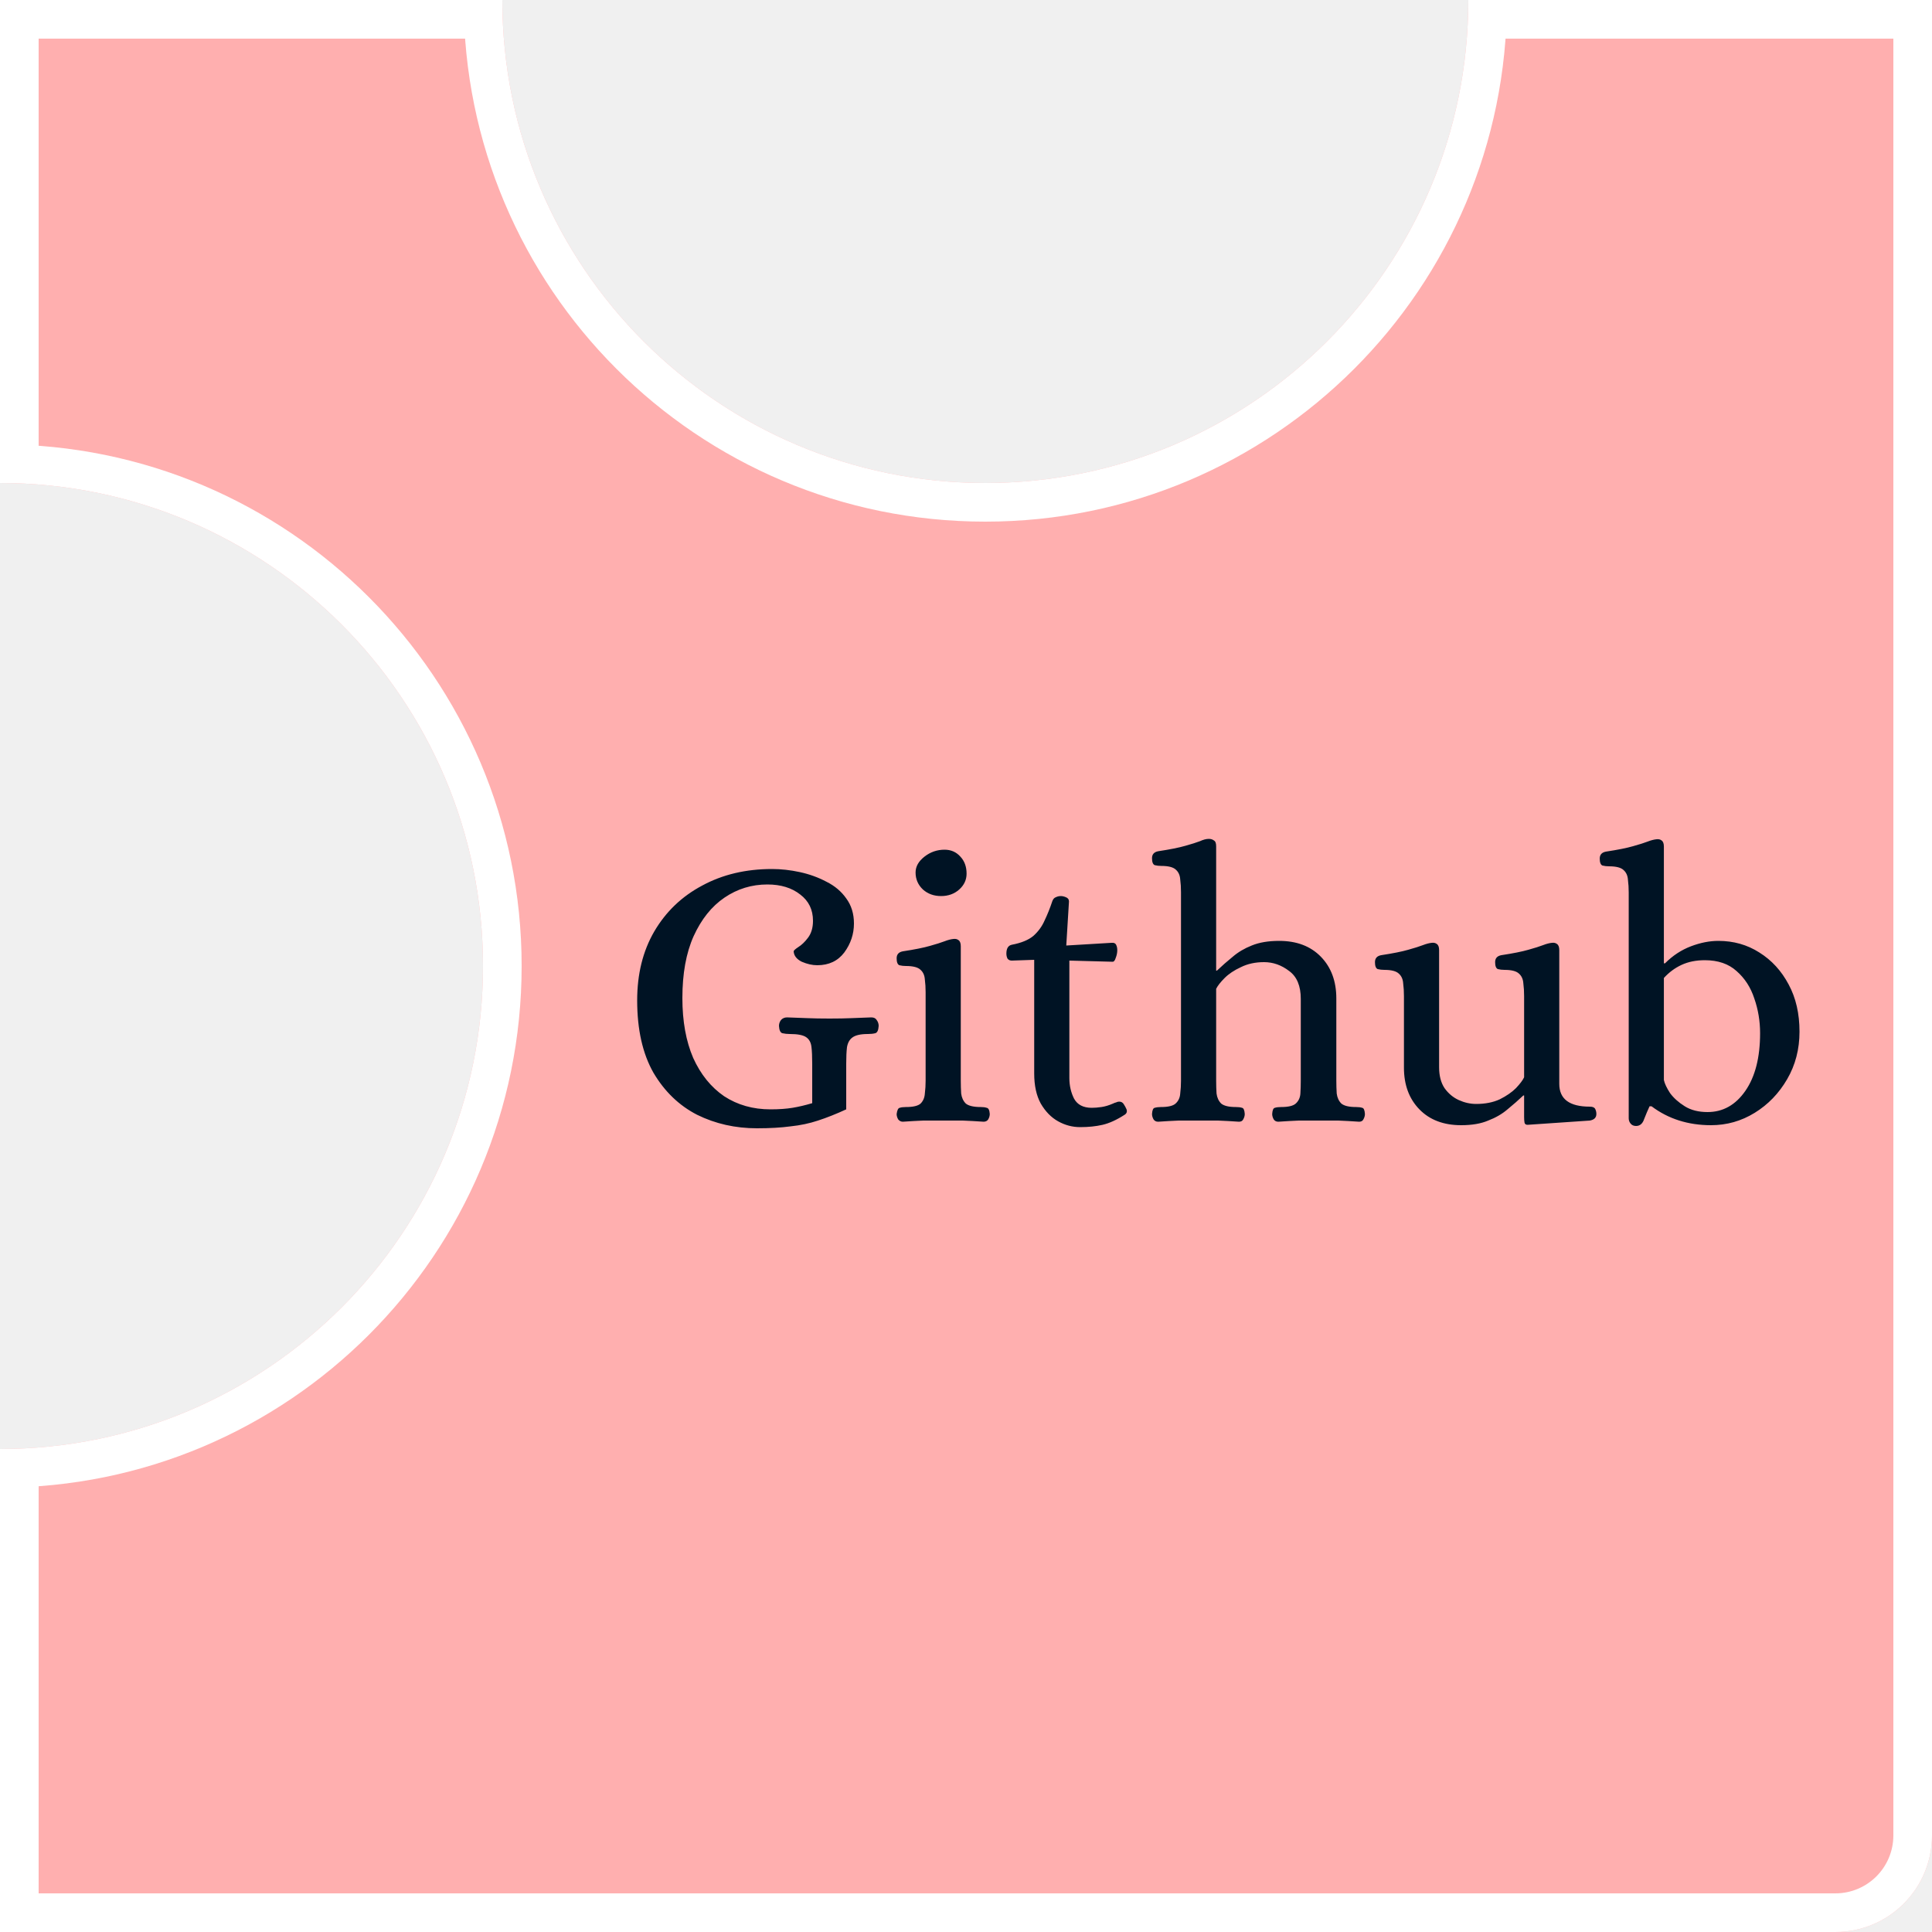
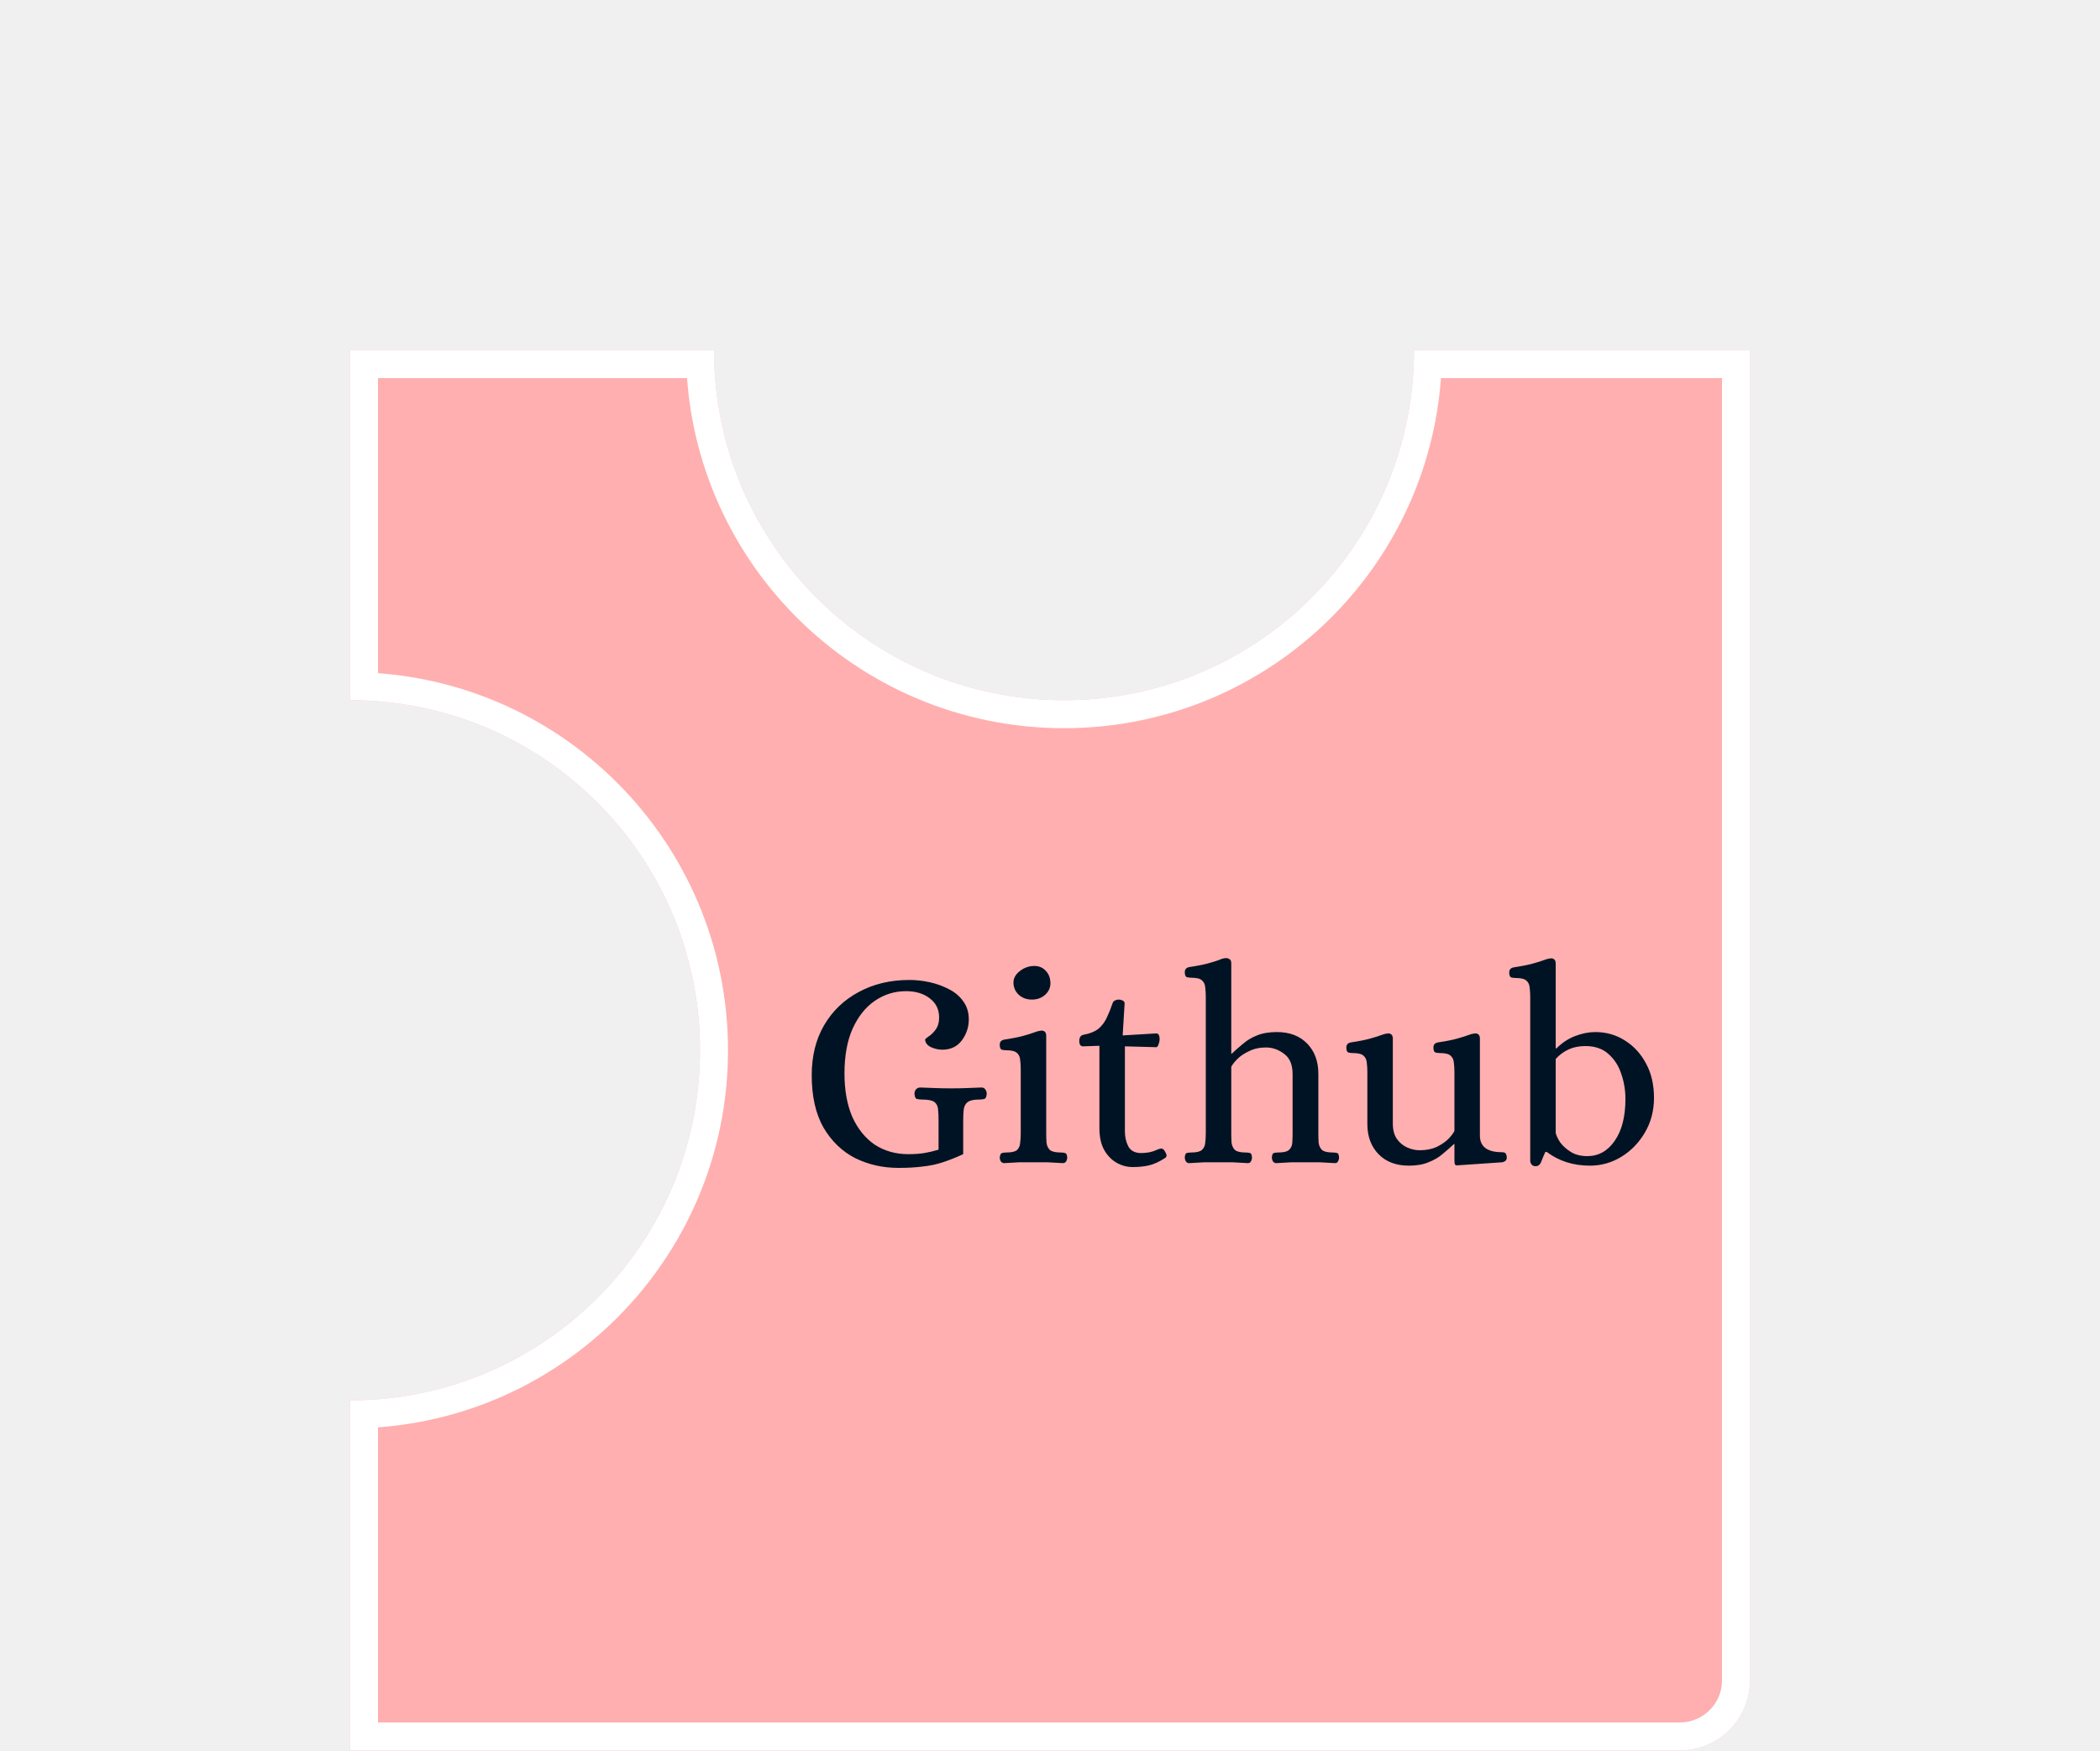
- <svg xmlns="http://www.w3.org/2000/svg" width="100" height="100" viewBox="0 0 100 100" fill="none">
-   <mask id="path-1-inside-1_1_8" fill="white">
-     <path fill-rule="evenodd" clip-rule="evenodd" d="M100 95C100 97.761 97.761 100 95 100L0 100L0 75C13.807 75 25 63.807 25 50C25 36.193 13.807 25 0 25V0H26C26 13.807 37.193 25 51 25C64.807 25 76 13.807 76 0H100L100 95Z" />
+ <svg xmlns="http://www.w3.org/2000/svg" width="150" height="125" viewBox="0 0 150 125" fill="none">
+   <mask id="path-1-inside-1_35_66" fill="white">
+     <path fill-rule="evenodd" clip-rule="evenodd" d="M125 120C125 122.761 122.761 125 120 125L25 125V100C38.807 100 50 88.807 50 75C50 61.193 38.807 50 25 50L25 25H51C51 38.807 62.193 50 76 50C89.807 50 101 38.807 101 25H125L125 120Z" />
  </mask>
-   <path fill-rule="evenodd" clip-rule="evenodd" d="M100 95C100 97.761 97.761 100 95 100L0 100L0 75C13.807 75 25 63.807 25 50C25 36.193 13.807 25 0 25V0H26C26 13.807 37.193 25 51 25C64.807 25 76 13.807 76 0H100L100 95Z" fill="#FFAFAF" />
-   <path d="M0 100H-2V102H0V100ZM0 75V73H-2V75H0ZM0 25H-2V27H0V25ZM0 0V-2H-2V0H0ZM26 0H28V-2H26V0ZM76 0V-2H74V0H76ZM100 0H102V-2H100V0ZM95 102C98.866 102 102 98.866 102 95H98C98 96.657 96.657 98 95 98V102ZM0 102L95 102V98L0 98V102ZM-2 75L-2 100H2L2 75H-2ZM23 50C23 62.703 12.703 73 0 73V77C14.912 77 27 64.912 27 50H23ZM0 27C12.703 27 23 37.297 23 50H27C27 35.088 14.912 23 0 23V27ZM-2 0V25H2V0H-2ZM26 -2H0V2H26V-2ZM51 23C38.297 23 28 12.703 28 0H24C24 14.912 36.088 27 51 27V23ZM74 0C74 12.703 63.703 23 51 23V27C65.912 27 78 14.912 78 0H74ZM100 -2H76V2H100V-2ZM102 95L102 0H98L98 95H102Z" fill="white" mask="url(#path-1-inside-1_1_8)" />
-   <path d="M39.18 58.4C38.06 58.4 37.027 58.167 36.08 57.7C35.147 57.22 34.393 56.493 33.82 55.52C33.26 54.533 32.98 53.287 32.98 51.78C32.98 50.42 33.273 49.233 33.86 48.22C34.46 47.193 35.287 46.4 36.34 45.84C37.393 45.267 38.6 44.98 39.96 44.98C40.427 44.98 40.907 45.033 41.4 45.14C41.893 45.247 42.353 45.413 42.78 45.64C43.207 45.853 43.547 46.14 43.8 46.5C44.067 46.86 44.2 47.293 44.2 47.8C44.2 48.347 44.033 48.847 43.7 49.3C43.367 49.74 42.9 49.96 42.3 49.96C42.047 49.96 41.78 49.9 41.5 49.78C41.233 49.647 41.093 49.467 41.08 49.24C41.08 49.2 41.16 49.127 41.32 49.02C41.493 48.913 41.66 48.753 41.82 48.54C41.993 48.313 42.08 48.02 42.08 47.66C42.08 47.087 41.86 46.633 41.42 46.3C40.98 45.953 40.413 45.78 39.72 45.78C38.907 45.78 38.167 46.007 37.5 46.46C36.833 46.913 36.3 47.58 35.9 48.46C35.513 49.327 35.32 50.393 35.32 51.66C35.32 52.86 35.507 53.893 35.88 54.76C36.267 55.613 36.8 56.273 37.48 56.74C38.173 57.193 38.973 57.42 39.88 57.42C40.32 57.42 40.7 57.393 41.02 57.34C41.34 57.287 41.68 57.207 42.04 57.1V55.06C42.04 54.687 42.027 54.393 42 54.18C41.973 53.953 41.88 53.787 41.72 53.68C41.56 53.573 41.28 53.52 40.88 53.52C40.747 53.52 40.62 53.507 40.5 53.48C40.393 53.453 40.333 53.327 40.32 53.1C40.32 52.993 40.353 52.893 40.42 52.8C40.5 52.707 40.607 52.66 40.74 52.66C41.167 52.673 41.527 52.687 41.82 52.7C42.113 52.713 42.487 52.72 42.94 52.72C43.393 52.72 43.76 52.713 44.04 52.7C44.333 52.687 44.687 52.673 45.1 52.66C45.233 52.66 45.327 52.707 45.38 52.8C45.447 52.893 45.48 52.993 45.48 53.1C45.467 53.327 45.407 53.453 45.3 53.48C45.193 53.507 45.067 53.52 44.92 53.52C44.547 53.52 44.28 53.58 44.12 53.7C43.973 53.807 43.88 53.973 43.84 54.2C43.813 54.427 43.8 54.713 43.8 55.06V57.42C43.28 57.66 42.793 57.853 42.34 58C41.9 58.147 41.427 58.247 40.92 58.3C40.427 58.367 39.847 58.4 39.18 58.4ZM46.73 58.06C46.637 58.06 46.557 58.02 46.49 57.94C46.437 57.847 46.41 57.753 46.41 57.66C46.437 57.46 46.49 57.353 46.57 57.34C46.65 57.313 46.757 57.3 46.89 57.3C47.263 57.3 47.517 57.24 47.65 57.12C47.783 56.987 47.857 56.813 47.87 56.6C47.897 56.387 47.91 56.167 47.91 55.94V51.36C47.91 51.12 47.897 50.9 47.87 50.7C47.857 50.487 47.783 50.32 47.65 50.2C47.517 50.067 47.263 50 46.89 50C46.77 50 46.657 49.987 46.55 49.96C46.457 49.92 46.41 49.8 46.41 49.6C46.41 49.4 46.517 49.28 46.73 49.24C47.343 49.147 47.81 49.053 48.13 48.96C48.463 48.867 48.717 48.787 48.89 48.72C49.063 48.653 49.217 48.613 49.35 48.6C49.457 48.587 49.543 48.607 49.61 48.66C49.69 48.713 49.73 48.82 49.73 48.98V55.94C49.73 56.167 49.737 56.387 49.75 56.6C49.777 56.813 49.857 56.987 49.99 57.12C50.137 57.24 50.397 57.3 50.77 57.3C50.89 57.3 50.99 57.313 51.07 57.34C51.163 57.353 51.217 57.46 51.23 57.66C51.23 57.753 51.203 57.847 51.15 57.94C51.097 58.02 51.017 58.06 50.91 58.06C50.523 58.033 50.163 58.013 49.83 58C49.51 58 49.17 58 48.81 58C48.45 58 48.11 58 47.79 58C47.47 58.013 47.117 58.033 46.73 58.06ZM48.71 46.38C48.337 46.38 48.023 46.267 47.77 46.04C47.517 45.8 47.39 45.507 47.39 45.16C47.39 44.853 47.543 44.58 47.85 44.34C48.157 44.1 48.503 43.98 48.89 43.98C49.223 43.98 49.497 44.1 49.71 44.34C49.923 44.567 50.03 44.86 50.03 45.22C50.03 45.54 49.903 45.813 49.65 46.04C49.397 46.267 49.083 46.38 48.71 46.38ZM55.91 58.34C55.51 58.34 55.13 58.24 54.77 58.04C54.41 57.84 54.11 57.533 53.87 57.12C53.643 56.707 53.53 56.187 53.53 55.56V49.68L52.37 49.72C52.276 49.72 52.203 49.687 52.15 49.62C52.11 49.54 52.09 49.453 52.09 49.36C52.09 49.093 52.183 48.94 52.37 48.9C52.863 48.807 53.236 48.653 53.49 48.44C53.743 48.213 53.937 47.947 54.07 47.64C54.217 47.333 54.35 47 54.47 46.64C54.51 46.533 54.57 46.467 54.65 46.44C54.73 46.4 54.816 46.38 54.91 46.38C54.99 46.38 55.077 46.4 55.17 46.44C55.276 46.48 55.33 46.553 55.33 46.66L55.19 48.94L57.53 48.8C57.65 48.787 57.73 48.82 57.77 48.9C57.81 48.98 57.83 49.073 57.83 49.18C57.83 49.313 57.803 49.447 57.75 49.58C57.71 49.713 57.657 49.78 57.59 49.78L55.35 49.72V55.8C55.35 56.187 55.43 56.54 55.59 56.86C55.763 57.18 56.07 57.34 56.51 57.34C56.657 57.34 56.823 57.327 57.01 57.3C57.197 57.273 57.397 57.213 57.61 57.12C57.663 57.093 57.717 57.073 57.77 57.06C57.823 57.033 57.877 57.02 57.93 57.02C58.036 57.02 58.117 57.067 58.17 57.16C58.223 57.24 58.27 57.327 58.31 57.42C58.35 57.54 58.316 57.633 58.21 57.7C57.797 57.967 57.416 58.14 57.07 58.22C56.723 58.3 56.337 58.34 55.91 58.34ZM59.948 58.06C59.841 58.06 59.761 58.02 59.708 57.94C59.655 57.847 59.628 57.753 59.628 57.66C59.641 57.46 59.688 57.353 59.768 57.34C59.861 57.313 59.968 57.3 60.088 57.3C60.461 57.3 60.715 57.24 60.848 57.12C60.995 56.987 61.075 56.813 61.088 56.6C61.115 56.387 61.128 56.167 61.128 55.94V46.18C61.128 45.94 61.115 45.72 61.088 45.52C61.075 45.307 61.001 45.14 60.868 45.02C60.735 44.887 60.481 44.82 60.108 44.82C59.988 44.82 59.875 44.807 59.768 44.78C59.675 44.74 59.628 44.62 59.628 44.42C59.628 44.22 59.735 44.1 59.948 44.06C60.561 43.967 61.028 43.873 61.348 43.78C61.681 43.687 61.935 43.607 62.108 43.54C62.281 43.46 62.435 43.42 62.568 43.42C62.675 43.42 62.761 43.447 62.828 43.5C62.908 43.54 62.948 43.64 62.948 43.8V50.24H62.988C63.255 49.987 63.528 49.747 63.808 49.52C64.088 49.28 64.415 49.087 64.788 48.94C65.175 48.78 65.648 48.7 66.208 48.7C67.115 48.7 67.835 48.973 68.368 49.52C68.901 50.067 69.168 50.787 69.168 51.68V55.94C69.168 56.167 69.175 56.387 69.188 56.6C69.215 56.813 69.295 56.987 69.428 57.12C69.575 57.24 69.828 57.3 70.188 57.3C70.321 57.3 70.428 57.313 70.508 57.34C70.588 57.353 70.635 57.46 70.648 57.66C70.648 57.753 70.621 57.847 70.568 57.94C70.528 58.02 70.455 58.06 70.348 58.06C69.961 58.033 69.601 58.013 69.268 58C68.935 58 68.595 58 68.248 58C67.888 58 67.548 58 67.228 58C66.908 58.013 66.555 58.033 66.168 58.06C66.061 58.06 65.981 58.02 65.928 57.94C65.875 57.847 65.848 57.753 65.848 57.66C65.861 57.46 65.908 57.353 65.988 57.34C66.068 57.313 66.175 57.3 66.308 57.3C66.681 57.3 66.935 57.24 67.068 57.12C67.215 56.987 67.295 56.813 67.308 56.6C67.321 56.387 67.328 56.167 67.328 55.94V51.7C67.328 51.033 67.128 50.553 66.728 50.26C66.328 49.953 65.895 49.8 65.428 49.8C64.975 49.8 64.575 49.887 64.228 50.06C63.881 50.22 63.601 50.407 63.388 50.62C63.175 50.833 63.028 51.02 62.948 51.18V55.94C62.948 56.167 62.955 56.387 62.968 56.6C62.995 56.813 63.075 56.987 63.208 57.12C63.355 57.24 63.608 57.3 63.968 57.3C64.101 57.3 64.208 57.313 64.288 57.34C64.368 57.353 64.415 57.46 64.428 57.66C64.428 57.753 64.401 57.847 64.348 57.94C64.308 58.02 64.235 58.06 64.128 58.06C63.741 58.033 63.381 58.013 63.048 58C62.715 58 62.375 58 62.028 58C61.668 58 61.328 58 61.008 58C60.688 58.013 60.335 58.033 59.948 58.06ZM75.628 58.24C74.722 58.24 74.001 57.967 73.468 57.42C72.935 56.873 72.668 56.153 72.668 55.26V51.56C72.668 51.32 72.655 51.1 72.628 50.9C72.615 50.687 72.541 50.52 72.408 50.4C72.275 50.267 72.022 50.2 71.648 50.2C71.528 50.2 71.415 50.187 71.308 50.16C71.215 50.12 71.168 50 71.168 49.8C71.168 49.6 71.275 49.48 71.488 49.44C72.102 49.347 72.568 49.253 72.888 49.16C73.222 49.067 73.475 48.987 73.648 48.92C73.822 48.853 73.975 48.813 74.108 48.8C74.215 48.787 74.302 48.807 74.368 48.86C74.448 48.913 74.488 49.02 74.488 49.18V55.24C74.488 55.68 74.582 56.04 74.768 56.32C74.968 56.6 75.215 56.807 75.508 56.94C75.802 57.073 76.102 57.14 76.408 57.14C76.875 57.14 77.281 57.06 77.628 56.9C77.975 56.727 78.255 56.533 78.468 56.32C78.681 56.093 78.822 55.907 78.888 55.76V51.56C78.888 51.32 78.875 51.1 78.848 50.9C78.835 50.687 78.761 50.52 78.628 50.4C78.495 50.267 78.242 50.2 77.868 50.2C77.748 50.2 77.635 50.187 77.528 50.16C77.435 50.12 77.388 50 77.388 49.8C77.388 49.6 77.495 49.48 77.708 49.44C78.322 49.347 78.788 49.253 79.108 49.16C79.442 49.067 79.695 48.987 79.868 48.92C80.041 48.853 80.195 48.813 80.328 48.8C80.435 48.787 80.522 48.807 80.588 48.86C80.668 48.913 80.708 49.02 80.708 49.18V56.1C80.708 56.887 81.235 57.28 82.288 57.28C82.435 57.28 82.528 57.32 82.568 57.4C82.608 57.48 82.628 57.567 82.628 57.66C82.628 57.847 82.515 57.96 82.288 58L79.068 58.22C78.975 58.22 78.921 58.18 78.908 58.1C78.895 58.02 78.888 57.927 78.888 57.82V56.7H78.848C78.595 56.94 78.322 57.18 78.028 57.42C77.748 57.66 77.415 57.853 77.028 58C76.655 58.16 76.188 58.24 75.628 58.24ZM84.682 58.28C84.562 58.28 84.469 58.24 84.402 58.16C84.335 58.08 84.302 57.987 84.302 57.88V46.2C84.302 45.96 84.289 45.74 84.262 45.54C84.249 45.327 84.175 45.16 84.042 45.04C83.909 44.907 83.656 44.84 83.282 44.84C83.162 44.84 83.049 44.827 82.942 44.8C82.849 44.76 82.802 44.64 82.802 44.44C82.802 44.24 82.909 44.12 83.122 44.08C83.736 43.987 84.202 43.893 84.522 43.8C84.856 43.707 85.109 43.627 85.282 43.56C85.456 43.493 85.609 43.453 85.742 43.44C85.849 43.427 85.936 43.447 86.002 43.5C86.082 43.553 86.122 43.66 86.122 43.82V49.86H86.182C86.582 49.46 87.029 49.167 87.522 48.98C88.016 48.793 88.489 48.7 88.942 48.7C89.729 48.7 90.436 48.9 91.062 49.3C91.702 49.7 92.209 50.253 92.582 50.96C92.956 51.653 93.142 52.467 93.142 53.4C93.142 54.307 92.929 55.127 92.502 55.86C92.076 56.593 91.516 57.173 90.822 57.6C90.129 58.027 89.376 58.24 88.562 58.24C87.376 58.24 86.349 57.913 85.482 57.26H85.382C85.289 57.46 85.195 57.68 85.102 57.92C85.022 58.16 84.882 58.28 84.682 58.28ZM88.382 57.56C89.182 57.56 89.835 57.193 90.342 56.46C90.849 55.727 91.102 54.733 91.102 53.48C91.102 52.853 91.002 52.253 90.802 51.68C90.615 51.107 90.309 50.633 89.882 50.26C89.469 49.887 88.922 49.7 88.242 49.7C87.789 49.7 87.389 49.78 87.042 49.94C86.695 50.1 86.389 50.327 86.122 50.62V55.9C86.162 56.087 86.269 56.313 86.442 56.58C86.629 56.833 86.882 57.06 87.202 57.26C87.522 57.46 87.915 57.56 88.382 57.56Z" fill="#001324" />
+   <path fill-rule="evenodd" clip-rule="evenodd" d="M125 120C125 122.761 122.761 125 120 125L25 125V100C38.807 100 50 88.807 50 75C50 61.193 38.807 50 25 50L25 25H51C51 38.807 62.193 50 76 50C89.807 50 101 38.807 101 25H125L125 120Z" fill="#FFAFAF" />
+   <path d="M125 120H127H125ZM25 125H23V127H25V125ZM25 100V98H23V100H25ZM25 50H23V52H25V50ZM25 25V23H23V25H25ZM51 25H53V23H51V25ZM101 25V23H99V25H101ZM125 25H127V23H125V25ZM120 127C123.866 127 127 123.866 127 120H123C123 121.657 121.657 123 120 123V127ZM25 127L120 127V123L25 123V127ZM23 100V125H27V100H23ZM48 75C48 87.703 37.703 98 25 98V102C39.912 102 52 89.912 52 75H48ZM25 52C37.703 52 48 62.297 48 75H52C52 60.088 39.912 48 25 48V52ZM23 25L23 50H27L27 25H23ZM51 23H25V27H51V23ZM76 48C63.297 48 53 37.703 53 25H49C49 39.912 61.088 52 76 52V48ZM99 25C99 37.703 88.703 48 76 48V52C90.912 52 103 39.912 103 25H99ZM125 23H101V27H125V23ZM127 120L127 25H123L123 120H127Z" fill="white" mask="url(#path-1-inside-1_35_66)" />
+   <path d="M64.18 83.4C63.06 83.4 62.027 83.167 61.08 82.7C60.147 82.22 59.393 81.493 58.82 80.52C58.26 79.533 57.98 78.287 57.98 76.78C57.98 75.42 58.273 74.233 58.86 73.22C59.46 72.193 60.287 71.4 61.34 70.84C62.393 70.267 63.6 69.98 64.96 69.98C65.427 69.98 65.907 70.033 66.4 70.14C66.893 70.247 67.353 70.413 67.78 70.64C68.207 70.853 68.547 71.14 68.8 71.5C69.067 71.86 69.2 72.293 69.2 72.8C69.2 73.347 69.033 73.847 68.7 74.3C68.367 74.74 67.9 74.96 67.3 74.96C67.047 74.96 66.78 74.9 66.5 74.78C66.233 74.647 66.093 74.467 66.08 74.24C66.08 74.2 66.16 74.127 66.32 74.02C66.493 73.913 66.66 73.753 66.82 73.54C66.993 73.313 67.08 73.02 67.08 72.66C67.08 72.087 66.86 71.633 66.42 71.3C65.98 70.953 65.413 70.78 64.72 70.78C63.907 70.78 63.167 71.007 62.5 71.46C61.833 71.913 61.3 72.58 60.9 73.46C60.513 74.327 60.32 75.393 60.32 76.66C60.32 77.86 60.507 78.893 60.88 79.76C61.267 80.613 61.8 81.273 62.48 81.74C63.173 82.193 63.973 82.42 64.88 82.42C65.32 82.42 65.7 82.393 66.02 82.34C66.34 82.287 66.68 82.207 67.04 82.1V80.06C67.04 79.687 67.027 79.393 67 79.18C66.973 78.953 66.88 78.787 66.72 78.68C66.56 78.573 66.28 78.52 65.88 78.52C65.747 78.52 65.62 78.507 65.5 78.48C65.393 78.453 65.333 78.327 65.32 78.1C65.32 77.993 65.353 77.893 65.42 77.8C65.5 77.707 65.607 77.66 65.74 77.66C66.167 77.673 66.527 77.687 66.82 77.7C67.113 77.713 67.487 77.72 67.94 77.72C68.393 77.72 68.76 77.713 69.04 77.7C69.333 77.687 69.687 77.673 70.1 77.66C70.233 77.66 70.327 77.707 70.38 77.8C70.447 77.893 70.48 77.993 70.48 78.1C70.467 78.327 70.407 78.453 70.3 78.48C70.193 78.507 70.067 78.52 69.92 78.52C69.547 78.52 69.28 78.58 69.12 78.7C68.973 78.807 68.88 78.973 68.84 79.2C68.813 79.427 68.8 79.713 68.8 80.06V82.42C68.28 82.66 67.793 82.853 67.34 83C66.9 83.147 66.427 83.247 65.92 83.3C65.427 83.367 64.847 83.4 64.18 83.4ZM71.73 83.06C71.637 83.06 71.557 83.02 71.49 82.94C71.437 82.847 71.41 82.753 71.41 82.66C71.437 82.46 71.49 82.353 71.57 82.34C71.65 82.313 71.757 82.3 71.89 82.3C72.263 82.3 72.517 82.24 72.65 82.12C72.783 81.987 72.857 81.813 72.87 81.6C72.897 81.387 72.91 81.167 72.91 80.94V76.36C72.91 76.12 72.897 75.9 72.87 75.7C72.857 75.487 72.783 75.32 72.65 75.2C72.517 75.067 72.263 75 71.89 75C71.77 75 71.657 74.987 71.55 74.96C71.457 74.92 71.41 74.8 71.41 74.6C71.41 74.4 71.517 74.28 71.73 74.24C72.343 74.147 72.81 74.053 73.13 73.96C73.463 73.867 73.717 73.787 73.89 73.72C74.063 73.653 74.217 73.613 74.35 73.6C74.457 73.587 74.543 73.607 74.61 73.66C74.69 73.713 74.73 73.82 74.73 73.98V80.94C74.73 81.167 74.737 81.387 74.75 81.6C74.777 81.813 74.857 81.987 74.99 82.12C75.137 82.24 75.397 82.3 75.77 82.3C75.89 82.3 75.99 82.313 76.07 82.34C76.163 82.353 76.217 82.46 76.23 82.66C76.23 82.753 76.203 82.847 76.15 82.94C76.097 83.02 76.017 83.06 75.91 83.06C75.523 83.033 75.163 83.013 74.83 83C74.51 83 74.17 83 73.81 83C73.45 83 73.11 83 72.79 83C72.47 83.013 72.117 83.033 71.73 83.06ZM73.71 71.38C73.337 71.38 73.023 71.267 72.77 71.04C72.517 70.8 72.39 70.507 72.39 70.16C72.39 69.853 72.543 69.58 72.85 69.34C73.157 69.1 73.503 68.98 73.89 68.98C74.223 68.98 74.497 69.1 74.71 69.34C74.923 69.567 75.03 69.86 75.03 70.22C75.03 70.54 74.903 70.813 74.65 71.04C74.397 71.267 74.083 71.38 73.71 71.38ZM80.91 83.34C80.51 83.34 80.13 83.24 79.77 83.04C79.41 82.84 79.11 82.533 78.87 82.12C78.643 81.707 78.53 81.187 78.53 80.56V74.68L77.37 74.72C77.276 74.72 77.203 74.687 77.15 74.62C77.11 74.54 77.09 74.453 77.09 74.36C77.09 74.093 77.183 73.94 77.37 73.9C77.863 73.807 78.237 73.653 78.49 73.44C78.743 73.213 78.936 72.947 79.07 72.64C79.216 72.333 79.35 72 79.47 71.64C79.51 71.533 79.57 71.467 79.65 71.44C79.73 71.4 79.817 71.38 79.91 71.38C79.99 71.38 80.076 71.4 80.17 71.44C80.276 71.48 80.33 71.553 80.33 71.66L80.19 73.94L82.53 73.8C82.65 73.787 82.73 73.82 82.77 73.9C82.81 73.98 82.83 74.073 82.83 74.18C82.83 74.313 82.803 74.447 82.75 74.58C82.71 74.713 82.656 74.78 82.59 74.78L80.35 74.72V80.8C80.35 81.187 80.43 81.54 80.59 81.86C80.763 82.18 81.07 82.34 81.51 82.34C81.656 82.34 81.823 82.327 82.01 82.3C82.197 82.273 82.397 82.213 82.61 82.12C82.663 82.093 82.716 82.073 82.77 82.06C82.823 82.033 82.876 82.02 82.93 82.02C83.037 82.02 83.117 82.067 83.17 82.16C83.223 82.24 83.27 82.327 83.31 82.42C83.35 82.54 83.317 82.633 83.21 82.7C82.796 82.967 82.416 83.14 82.07 83.22C81.723 83.3 81.337 83.34 80.91 83.34ZM84.948 83.06C84.841 83.06 84.761 83.02 84.708 82.94C84.655 82.847 84.628 82.753 84.628 82.66C84.641 82.46 84.688 82.353 84.768 82.34C84.861 82.313 84.968 82.3 85.088 82.3C85.461 82.3 85.715 82.24 85.848 82.12C85.995 81.987 86.075 81.813 86.088 81.6C86.115 81.387 86.128 81.167 86.128 80.94V71.18C86.128 70.94 86.115 70.72 86.088 70.52C86.075 70.307 86.001 70.14 85.868 70.02C85.735 69.887 85.481 69.82 85.108 69.82C84.988 69.82 84.875 69.807 84.768 69.78C84.675 69.74 84.628 69.62 84.628 69.42C84.628 69.22 84.735 69.1 84.948 69.06C85.561 68.967 86.028 68.873 86.348 68.78C86.681 68.687 86.935 68.607 87.108 68.54C87.281 68.46 87.435 68.42 87.568 68.42C87.675 68.42 87.761 68.447 87.828 68.5C87.908 68.54 87.948 68.64 87.948 68.8V75.24H87.988C88.255 74.987 88.528 74.747 88.808 74.52C89.088 74.28 89.415 74.087 89.788 73.94C90.175 73.78 90.648 73.7 91.208 73.7C92.115 73.7 92.835 73.973 93.368 74.52C93.901 75.067 94.168 75.787 94.168 76.68V80.94C94.168 81.167 94.175 81.387 94.188 81.6C94.215 81.813 94.295 81.987 94.428 82.12C94.575 82.24 94.828 82.3 95.188 82.3C95.321 82.3 95.428 82.313 95.508 82.34C95.588 82.353 95.635 82.46 95.648 82.66C95.648 82.753 95.621 82.847 95.568 82.94C95.528 83.02 95.455 83.06 95.348 83.06C94.961 83.033 94.601 83.013 94.268 83C93.935 83 93.595 83 93.248 83C92.888 83 92.548 83 92.228 83C91.908 83.013 91.555 83.033 91.168 83.06C91.061 83.06 90.981 83.02 90.928 82.94C90.875 82.847 90.848 82.753 90.848 82.66C90.861 82.46 90.908 82.353 90.988 82.34C91.068 82.313 91.175 82.3 91.308 82.3C91.681 82.3 91.935 82.24 92.068 82.12C92.215 81.987 92.295 81.813 92.308 81.6C92.321 81.387 92.328 81.167 92.328 80.94V76.7C92.328 76.033 92.128 75.553 91.728 75.26C91.328 74.953 90.895 74.8 90.428 74.8C89.975 74.8 89.575 74.887 89.228 75.06C88.881 75.22 88.601 75.407 88.388 75.62C88.175 75.833 88.028 76.02 87.948 76.18V80.94C87.948 81.167 87.955 81.387 87.968 81.6C87.995 81.813 88.075 81.987 88.208 82.12C88.355 82.24 88.608 82.3 88.968 82.3C89.101 82.3 89.208 82.313 89.288 82.34C89.368 82.353 89.415 82.46 89.428 82.66C89.428 82.753 89.401 82.847 89.348 82.94C89.308 83.02 89.235 83.06 89.128 83.06C88.741 83.033 88.381 83.013 88.048 83C87.715 83 87.375 83 87.028 83C86.668 83 86.328 83 86.008 83C85.688 83.013 85.335 83.033 84.948 83.06ZM100.628 83.24C99.722 83.24 99.001 82.967 98.468 82.42C97.935 81.873 97.668 81.153 97.668 80.26V76.56C97.668 76.32 97.655 76.1 97.628 75.9C97.615 75.687 97.541 75.52 97.408 75.4C97.275 75.267 97.022 75.2 96.648 75.2C96.528 75.2 96.415 75.187 96.308 75.16C96.215 75.12 96.168 75 96.168 74.8C96.168 74.6 96.275 74.48 96.488 74.44C97.102 74.347 97.568 74.253 97.888 74.16C98.222 74.067 98.475 73.987 98.648 73.92C98.822 73.853 98.975 73.813 99.108 73.8C99.215 73.787 99.302 73.807 99.368 73.86C99.448 73.913 99.488 74.02 99.488 74.18V80.24C99.488 80.68 99.582 81.04 99.768 81.32C99.968 81.6 100.215 81.807 100.508 81.94C100.801 82.073 101.101 82.14 101.408 82.14C101.875 82.14 102.281 82.06 102.628 81.9C102.975 81.727 103.255 81.533 103.468 81.32C103.681 81.093 103.821 80.907 103.888 80.76V76.56C103.888 76.32 103.875 76.1 103.848 75.9C103.835 75.687 103.761 75.52 103.628 75.4C103.495 75.267 103.241 75.2 102.868 75.2C102.748 75.2 102.635 75.187 102.528 75.16C102.435 75.12 102.388 75 102.388 74.8C102.388 74.6 102.495 74.48 102.708 74.44C103.321 74.347 103.788 74.253 104.108 74.16C104.441 74.067 104.695 73.987 104.868 73.92C105.041 73.853 105.195 73.813 105.328 73.8C105.435 73.787 105.521 73.807 105.588 73.86C105.668 73.913 105.708 74.02 105.708 74.18V81.1C105.708 81.887 106.235 82.28 107.288 82.28C107.435 82.28 107.528 82.32 107.568 82.4C107.608 82.48 107.628 82.567 107.628 82.66C107.628 82.847 107.515 82.96 107.288 83L104.068 83.22C103.975 83.22 103.921 83.18 103.908 83.1C103.895 83.02 103.888 82.927 103.888 82.82V81.7H103.848C103.595 81.94 103.321 82.18 103.028 82.42C102.748 82.66 102.415 82.853 102.028 83C101.655 83.16 101.188 83.24 100.628 83.24ZM109.682 83.28C109.562 83.28 109.469 83.24 109.402 83.16C109.336 83.08 109.302 82.987 109.302 82.88V71.2C109.302 70.96 109.289 70.74 109.262 70.54C109.249 70.327 109.176 70.16 109.042 70.04C108.909 69.907 108.656 69.84 108.282 69.84C108.162 69.84 108.049 69.827 107.942 69.8C107.849 69.76 107.802 69.64 107.802 69.44C107.802 69.24 107.909 69.12 108.122 69.08C108.736 68.987 109.202 68.893 109.522 68.8C109.856 68.707 110.109 68.627 110.282 68.56C110.456 68.493 110.609 68.453 110.742 68.44C110.849 68.427 110.936 68.447 111.002 68.5C111.082 68.553 111.122 68.66 111.122 68.82V74.86H111.182C111.582 74.46 112.029 74.167 112.522 73.98C113.016 73.793 113.489 73.7 113.942 73.7C114.729 73.7 115.436 73.9 116.062 74.3C116.702 74.7 117.209 75.253 117.582 75.96C117.956 76.653 118.142 77.467 118.142 78.4C118.142 79.307 117.929 80.127 117.502 80.86C117.076 81.593 116.516 82.173 115.822 82.6C115.129 83.027 114.376 83.24 113.562 83.24C112.376 83.24 111.349 82.913 110.482 82.26H110.382C110.289 82.46 110.196 82.68 110.102 82.92C110.022 83.16 109.882 83.28 109.682 83.28ZM113.382 82.56C114.182 82.56 114.836 82.193 115.342 81.46C115.849 80.727 116.102 79.733 116.102 78.48C116.102 77.853 116.002 77.253 115.802 76.68C115.616 76.107 115.309 75.633 114.882 75.26C114.469 74.887 113.922 74.7 113.242 74.7C112.789 74.7 112.389 74.78 112.042 74.94C111.696 75.1 111.389 75.327 111.122 75.62V80.9C111.162 81.087 111.269 81.313 111.442 81.58C111.629 81.833 111.882 82.06 112.202 82.26C112.522 82.46 112.916 82.56 113.382 82.56Z" fill="#001324" />
</svg>
